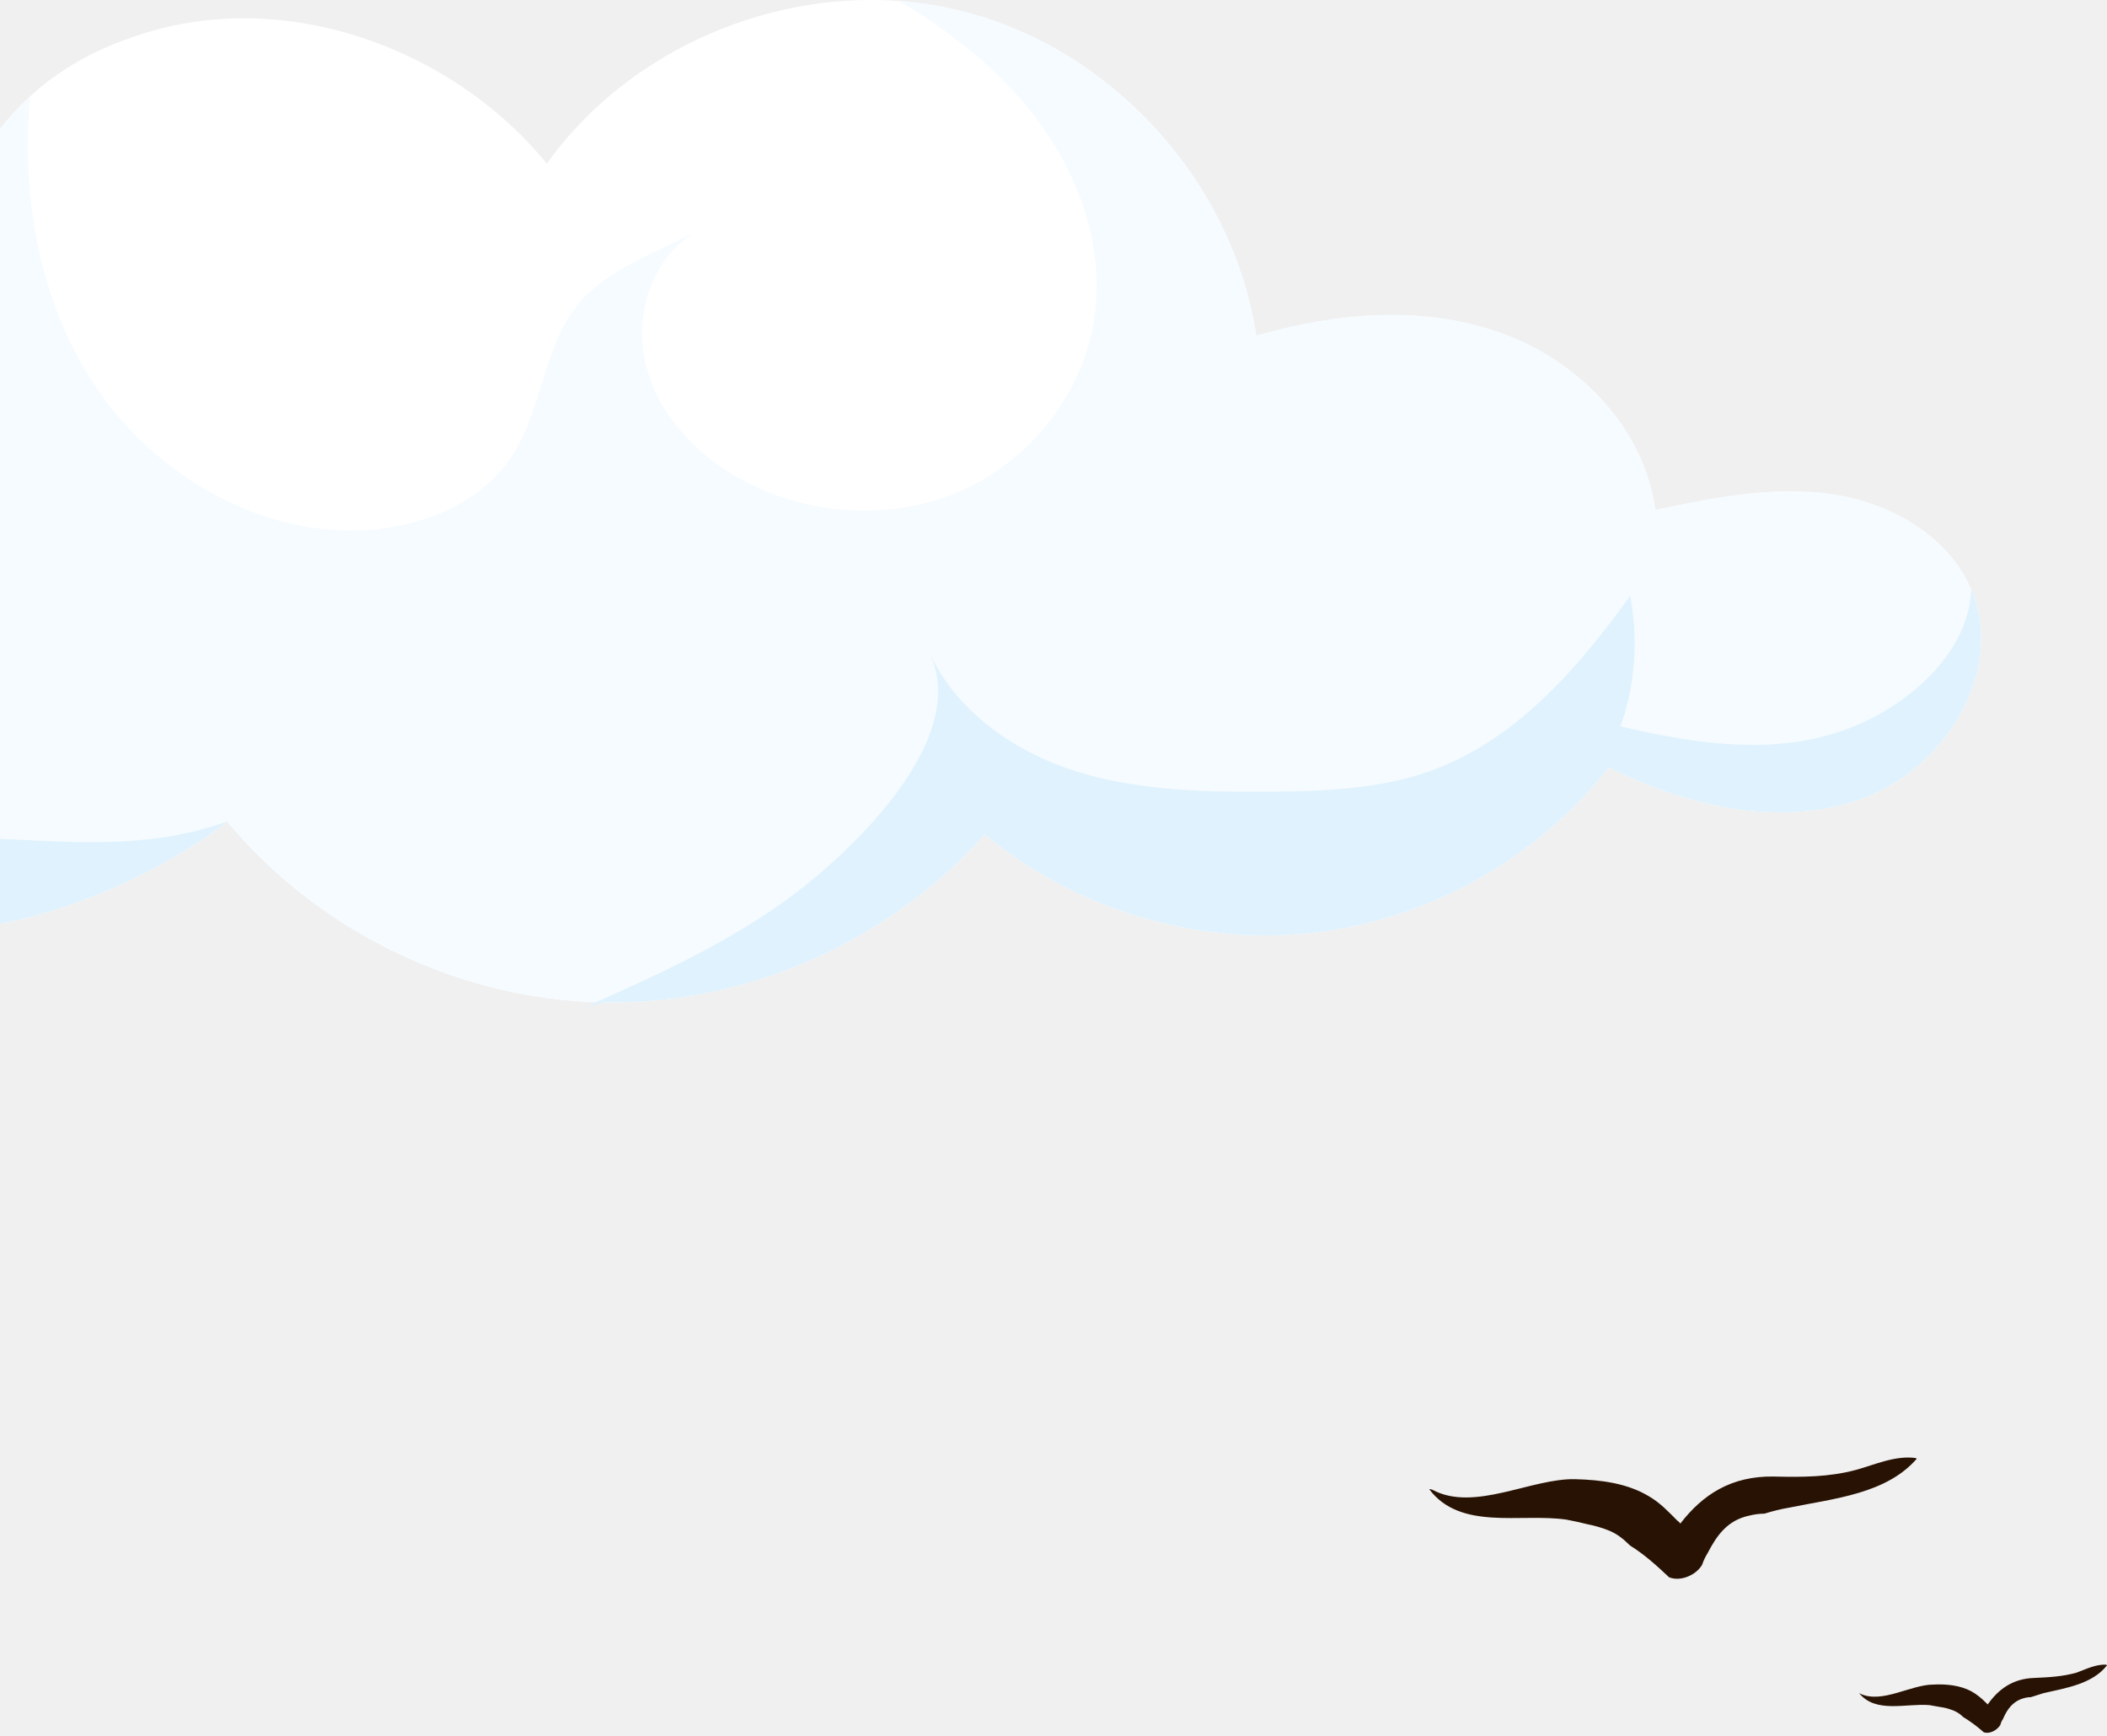
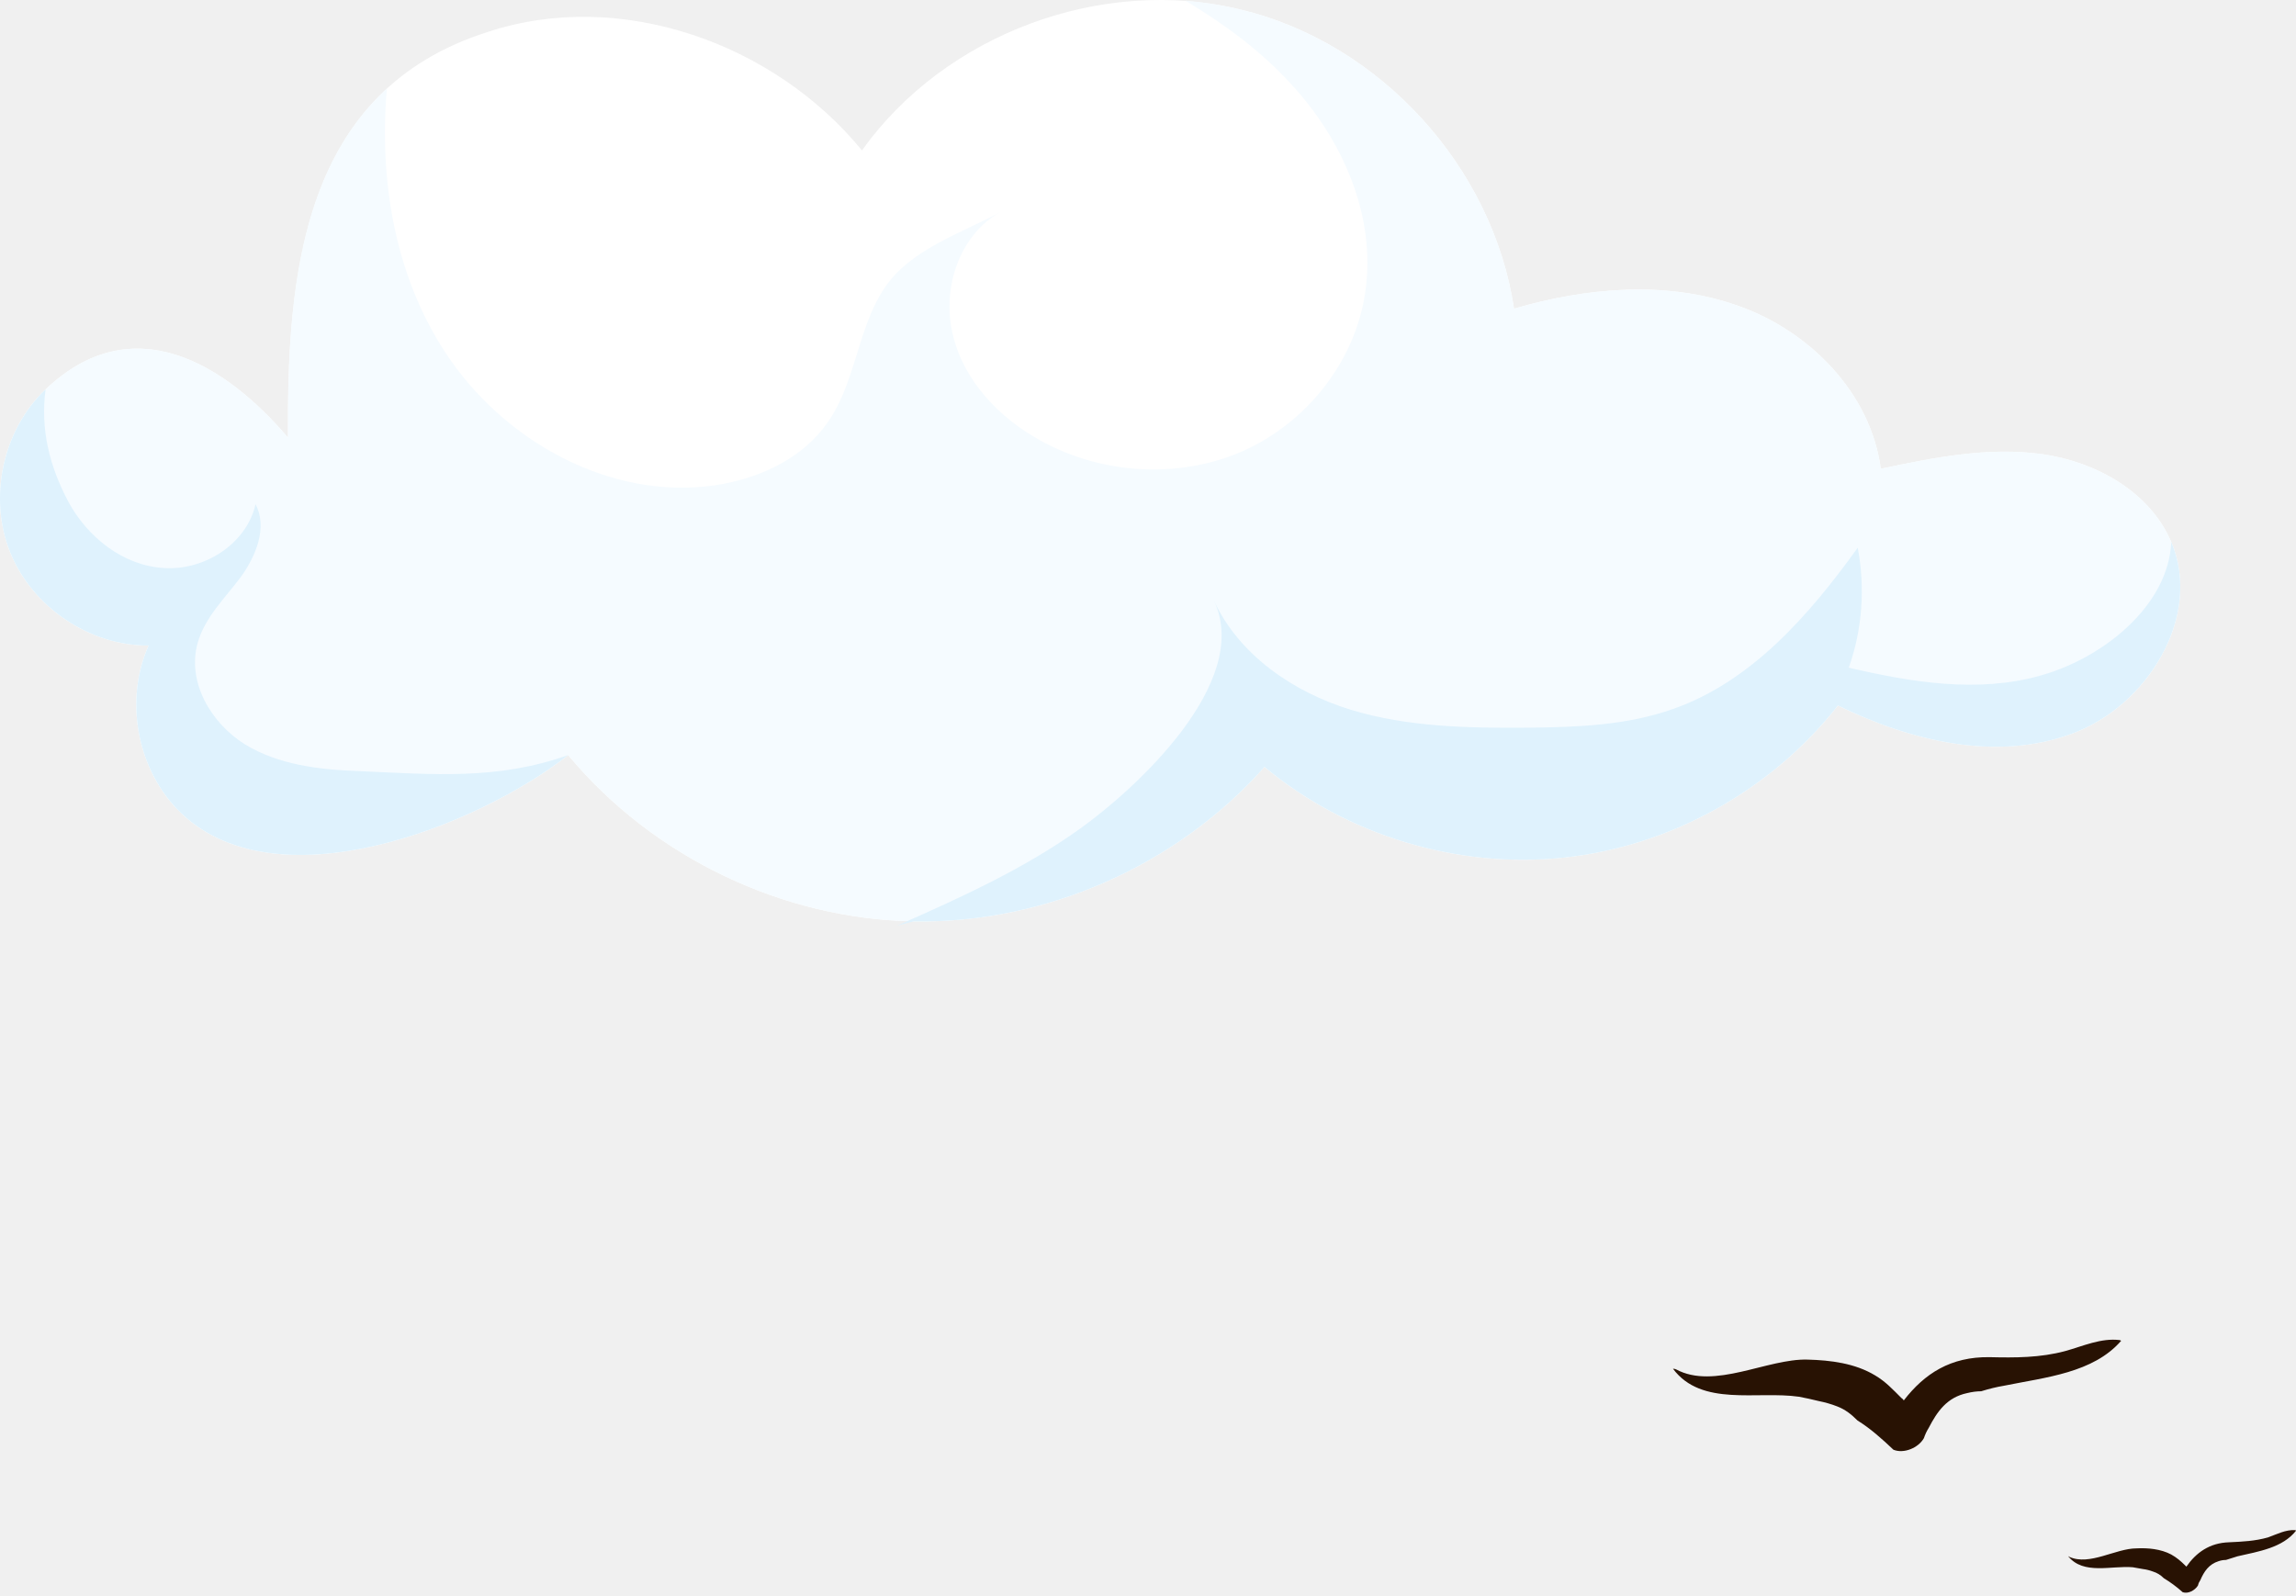
- <svg xmlns="http://www.w3.org/2000/svg" width="318" height="262" viewBox="0 0 318 262" fill="none">
-   <path d="M21.148 5.229C42.794 -1.908 68.074 7.013 82.53 24.7C96.213 5.54 121.956 -4.002 144.762 1.583C167.645 7.091 186.121 27.416 189.6 50.688C201.582 47.197 214.647 46.033 226.398 50.222C238.148 54.334 248.198 64.574 249.822 76.986C258.557 75.124 267.525 73.34 276.338 74.581C285.151 75.822 294.041 80.787 297.52 89.01C302.7 101.189 293.577 116.005 281.131 120.505C268.685 125.082 254.692 121.668 242.787 115.85C231.887 129.736 215.343 138.967 197.794 140.829C180.323 142.691 162.156 137.183 148.627 125.935C134.248 142.148 112.602 151.69 91.034 151.302C69.388 150.914 48.129 140.674 34.291 123.996C19.602 135.554 -14.181 149.207 -29.951 132.839C-36.6 125.857 -38.532 114.764 -34.59 105.998C-44.253 106.076 -53.684 99.715 -57.318 90.716C-60.951 81.718 -58.555 70.624 -51.52 63.953C-37.295 50.377 -22.066 59.687 -11.707 71.866C-11.861 45.025 -9.388 14.848 21.148 5.229Z" fill="white" />
-   <path d="M189.6 50.688C201.582 47.197 214.647 46.033 226.398 50.222C238.148 54.334 248.198 64.574 249.822 76.986C258.557 75.124 267.525 73.34 276.338 74.581C285.151 75.822 294.041 80.787 297.52 89.01C302.7 101.189 293.577 116.005 281.131 120.505C268.685 125.082 254.692 121.668 242.787 115.85C231.887 129.736 215.343 138.967 197.794 140.829C180.323 142.691 162.156 137.183 148.627 125.935C134.248 142.148 112.602 151.69 91.034 151.302C69.388 150.914 48.129 140.674 34.291 123.996C19.602 135.554 -14.181 149.207 -29.951 132.839C-36.6 125.857 -38.532 114.764 -34.59 105.998C-44.253 106.076 -53.684 99.715 -57.318 90.716C-60.951 81.718 -58.555 70.624 -51.52 63.953C-37.295 50.377 -22.066 59.687 -11.707 71.866C-11.861 50.998 -10.393 28.191 4.528 14.538C3.213 29.588 5.842 45.18 14.036 57.747C23.545 72.409 41.171 82.183 58.333 79.701C65.136 78.692 71.939 75.744 76.191 70.314C81.834 63.255 81.602 52.938 87.168 46.033C91.652 40.526 99.383 38.043 105.336 34.785C98.532 38.509 95.595 47.352 97.45 54.954C99.228 62.479 105.026 68.608 111.829 72.331C121.879 77.916 134.48 78.692 144.994 74.115C155.508 69.461 163.548 59.376 165.171 47.973C167.026 35.561 161.46 22.916 152.956 13.762C148.009 8.332 141.979 3.91 135.64 0.109C138.732 0.368 141.773 0.859 144.762 1.583C167.645 7.091 186.121 27.416 189.6 50.688Z" fill="#F5FBFF" />
-   <path d="M34.291 123.996C19.602 135.554 -14.181 149.207 -29.951 132.839C-36.6 125.857 -38.532 114.764 -34.59 105.998C-44.253 106.076 -53.684 99.715 -57.318 90.716C-60.951 81.718 -58.555 70.624 -51.52 63.953C-52.37 70.547 -50.901 76.442 -47.809 82.338C-44.639 88.234 -38.764 92.888 -32.116 93.276C-25.467 93.742 -18.51 89.32 -17.041 82.804C-15.031 86.605 -16.964 91.337 -19.515 94.828C-22.143 98.319 -25.39 101.421 -26.55 105.61C-28.328 111.972 -24.385 118.721 -18.819 122.211C-13.253 125.625 -6.527 126.4 0.044 126.633C12.258 127.176 22.772 128.107 34.291 123.996Z" fill="#DFF2FD" />
-   <path d="M91.034 151.302C112.602 151.69 134.248 142.148 148.627 125.935C162.156 137.183 180.323 142.691 197.794 140.829C215.343 138.967 231.887 129.736 242.787 115.85C254.692 121.668 268.685 125.082 281.131 120.505C293.577 116.005 302.7 101.189 297.52 89.01C297.056 99.56 286.156 108.17 275.951 110.963C265.747 113.833 254.847 112.049 244.565 109.644C246.807 103.361 247.271 96.457 246.034 89.941C238.071 101.034 228.562 111.894 215.807 116.393C208.231 119.108 200.036 119.419 191.996 119.496C182.178 119.574 172.206 119.419 162.774 116.548C153.42 113.678 144.53 107.627 140.356 98.706C146.617 112.049 127.445 129.581 118.323 136.097C109.124 142.691 98.687 147.423 88.328 152" fill="#DFF2FD" />
-   <path d="M289.1 220.07C286 219.67 283 221.07 280.1 221.87C276 222.97 271.9 222.97 267.7 222.87C261.3 222.77 257 225.57 253.6 229.97C253.466 229.77 253.333 229.637 253.2 229.57C251.8 228.17 250.6 226.87 248.9 225.87C245.6 223.87 241.6 223.37 237.8 223.27C231.2 223.07 222.5 228.27 216.2 224.87C216.066 224.804 215.9 224.77 215.7 224.77C220.4 231.07 229.5 228.37 236.4 229.37C237.467 229.57 238.533 229.804 239.6 230.07C240.6 230.27 241.7 230.57 242.7 230.97C244 231.47 245 232.27 246 233.27C248.1 234.57 250 236.27 251.9 238.07C253.6 238.77 256 237.77 256.9 236.17C257.1 235.57 257.366 235.004 257.7 234.47C259.1 231.77 260.7 229.47 264 228.77C264.8 228.57 265.6 228.47 266.3 228.47C267.6 228.07 268.8 227.77 270 227.57C276.9 226.17 284.7 225.47 289.3 220.17C289.233 220.17 289.166 220.137 289.1 220.07Z" fill="#281203" />
-   <path d="M317.9 251.27C316.3 251.17 314.8 251.97 313.4 252.47C311.3 253.07 309.2 253.17 307 253.27C303.8 253.37 301.6 254.97 300 257.27C299.933 257.204 299.867 257.137 299.8 257.07C299.1 256.37 298.4 255.77 297.5 255.27C295.8 254.37 293.7 254.17 291.8 254.27C288.4 254.27 284.1 257.17 280.8 255.67C280.733 255.604 280.667 255.57 280.6 255.57C283.1 258.67 287.7 257.07 291.2 257.37C291.8 257.47 292.3 257.57 292.9 257.67C293.433 257.737 293.967 257.87 294.5 258.07C295.167 258.27 295.767 258.637 296.3 259.17C297.3 259.77 298.4 260.57 299.4 261.47C300.3 261.77 301.4 261.17 301.9 260.37C302 259.97 302.1 259.77 302.3 259.47C302.9 258.07 303.7 256.87 305.3 256.37C305.7 256.237 306.1 256.17 306.5 256.17C307.1 255.97 307.733 255.77 308.4 255.57C311.9 254.77 315.8 254.17 318 251.37L317.9 251.27Z" fill="#281203" />
+ <svg xmlns="http://www.w3.org/2000/svg" width="377" height="262" viewBox="0 0 377 262" fill="none">
+   <path d="M80.148 5.229C101.794 -1.908 127.074 7.013 141.53 24.7C155.213 5.54 180.956 -4.002 203.762 1.583C226.645 7.091 245.121 27.416 248.6 50.688C260.582 47.197 273.647 46.033 285.398 50.222C297.148 54.334 307.198 64.574 308.822 76.986C317.557 75.124 326.525 73.34 335.338 74.581C344.151 75.822 353.041 80.787 356.52 89.01C361.7 101.189 352.577 116.005 340.131 120.505C327.685 125.082 313.692 121.668 301.787 115.85C290.887 129.736 274.343 138.967 256.794 140.829C239.323 142.691 221.156 137.183 207.627 125.935C193.248 142.148 171.602 151.69 150.034 151.302C128.388 150.914 107.129 140.674 93.291 123.996C78.602 135.554 44.819 149.207 29.049 132.839C22.4 125.857 20.468 114.764 24.41 105.998C14.747 106.076 5.316 99.715 1.682 90.716C-1.951 81.718 0.445 70.624 7.48 63.953C21.705 50.377 36.934 59.687 47.293 71.866C47.139 45.025 49.612 14.848 80.148 5.229Z" fill="white" />
+   <path d="M248.6 50.688C260.582 47.197 273.647 46.033 285.398 50.222C297.148 54.334 307.198 64.574 308.822 76.986C317.557 75.124 326.525 73.34 335.338 74.581C344.151 75.822 353.041 80.787 356.52 89.01C361.7 101.189 352.577 116.005 340.131 120.505C327.685 125.082 313.692 121.668 301.787 115.85C290.887 129.736 274.343 138.967 256.794 140.829C239.323 142.691 221.156 137.183 207.627 125.935C193.248 142.148 171.602 151.69 150.034 151.302C128.388 150.914 107.129 140.674 93.291 123.996C78.602 135.554 44.819 149.207 29.049 132.839C22.4 125.857 20.468 114.764 24.41 105.998C14.747 106.076 5.316 99.715 1.682 90.716C-1.951 81.718 0.445 70.624 7.48 63.953C21.705 50.377 36.934 59.687 47.293 71.866C47.139 50.998 48.607 28.191 63.528 14.538C62.213 29.588 64.842 45.18 73.036 57.747C82.545 72.409 100.171 82.183 117.333 79.701C124.136 78.692 130.939 75.744 135.191 70.314C140.834 63.255 140.602 52.938 146.168 46.033C150.652 40.526 158.383 38.043 164.336 34.785C157.533 38.509 154.595 47.352 156.45 54.954C158.228 62.479 164.026 68.608 170.829 72.331C180.879 77.916 193.48 78.692 203.994 74.115C214.508 69.461 222.548 59.376 224.171 47.973C226.026 35.561 220.46 22.916 211.956 13.762C207.009 8.332 200.979 3.91 194.64 0.109C197.732 0.368 200.773 0.859 203.762 1.583C226.645 7.091 245.121 27.416 248.6 50.688Z" fill="#F5FBFF" />
+   <path d="M93.291 123.996C78.602 135.554 44.819 149.207 29.049 132.839C22.4 125.857 20.468 114.764 24.41 105.998C14.747 106.076 5.316 99.715 1.682 90.716C-1.951 81.718 0.445 70.624 7.48 63.953C6.63 70.547 8.099 76.442 11.191 82.338C14.361 88.234 20.236 92.888 26.884 93.276C33.533 93.742 40.49 89.32 41.959 82.804C43.969 86.605 42.036 91.337 39.485 94.828C36.857 98.319 33.61 101.421 32.45 105.61C30.672 111.972 34.615 118.721 40.181 122.211C45.747 125.625 52.473 126.4 59.044 126.633C71.258 127.176 81.772 128.107 93.291 123.996Z" fill="#DFF2FD" />
+   <path d="M150.034 151.302C171.602 151.69 193.248 142.148 207.627 125.935C221.156 137.183 239.323 142.691 256.794 140.829C274.343 138.967 290.887 129.736 301.787 115.85C313.692 121.668 327.685 125.082 340.131 120.505C352.577 116.005 361.7 101.189 356.52 89.01C356.056 99.56 345.156 108.17 334.951 110.963C324.747 113.833 313.847 112.049 303.565 109.644C305.807 103.361 306.271 96.457 305.034 89.941C297.071 101.034 287.562 111.894 274.807 116.393C267.231 119.108 259.036 119.419 250.996 119.496C241.178 119.574 231.206 119.419 221.774 116.548C212.42 113.678 203.53 107.627 199.356 98.706C205.617 112.049 186.445 129.581 177.323 136.097C168.124 142.691 157.687 147.423 147.328 152" fill="#DFF2FD" />
+   <path d="M348.1 220.07C345 219.67 342 221.07 339.1 221.87C335 222.97 330.9 222.97 326.7 222.87C320.3 222.77 316 225.57 312.6 229.97C312.466 229.77 312.333 229.637 312.2 229.57C310.8 228.17 309.6 226.87 307.9 225.87C304.6 223.87 300.6 223.37 296.8 223.27C290.2 223.07 281.5 228.27 275.2 224.87C275.066 224.804 274.9 224.77 274.7 224.77C279.4 231.07 288.5 228.37 295.4 229.37C296.467 229.57 297.533 229.804 298.6 230.07C299.6 230.27 300.7 230.57 301.7 230.97C303 231.47 304 232.27 305 233.27C307.1 234.57 309 236.27 310.9 238.07C312.6 238.77 315 237.77 315.9 236.17C316.1 235.57 316.366 235.004 316.7 234.47C318.1 231.77 319.7 229.47 323 228.77C323.8 228.57 324.6 228.47 325.3 228.47C326.6 228.07 327.8 227.77 329 227.57C335.9 226.17 343.7 225.47 348.3 220.17C348.233 220.17 348.166 220.137 348.1 220.07Z" fill="#281203" />
+   <path d="M376.9 251.27C375.3 251.17 373.8 251.97 372.4 252.47C370.3 253.07 368.2 253.17 366 253.27C362.8 253.37 360.6 254.97 359 257.27C358.933 257.204 358.867 257.137 358.8 257.07C358.1 256.37 357.4 255.77 356.5 255.27C354.8 254.37 352.7 254.17 350.8 254.27C347.4 254.27 343.1 257.17 339.8 255.67C339.733 255.604 339.667 255.57 339.6 255.57C342.1 258.67 346.7 257.07 350.2 257.37C350.8 257.47 351.3 257.57 351.9 257.67C352.433 257.737 352.967 257.87 353.5 258.07C354.167 258.27 354.767 258.637 355.3 259.17C356.3 259.77 357.4 260.57 358.4 261.47C359.3 261.77 360.4 261.17 360.9 260.37C361 259.97 361.1 259.77 361.3 259.47C361.9 258.07 362.7 256.87 364.3 256.37C364.7 256.237 365.1 256.17 365.5 256.17C366.1 255.97 366.733 255.77 367.4 255.57C370.9 254.77 374.8 254.17 377 251.37L376.9 251.27Z" fill="#281203" />
</svg>
